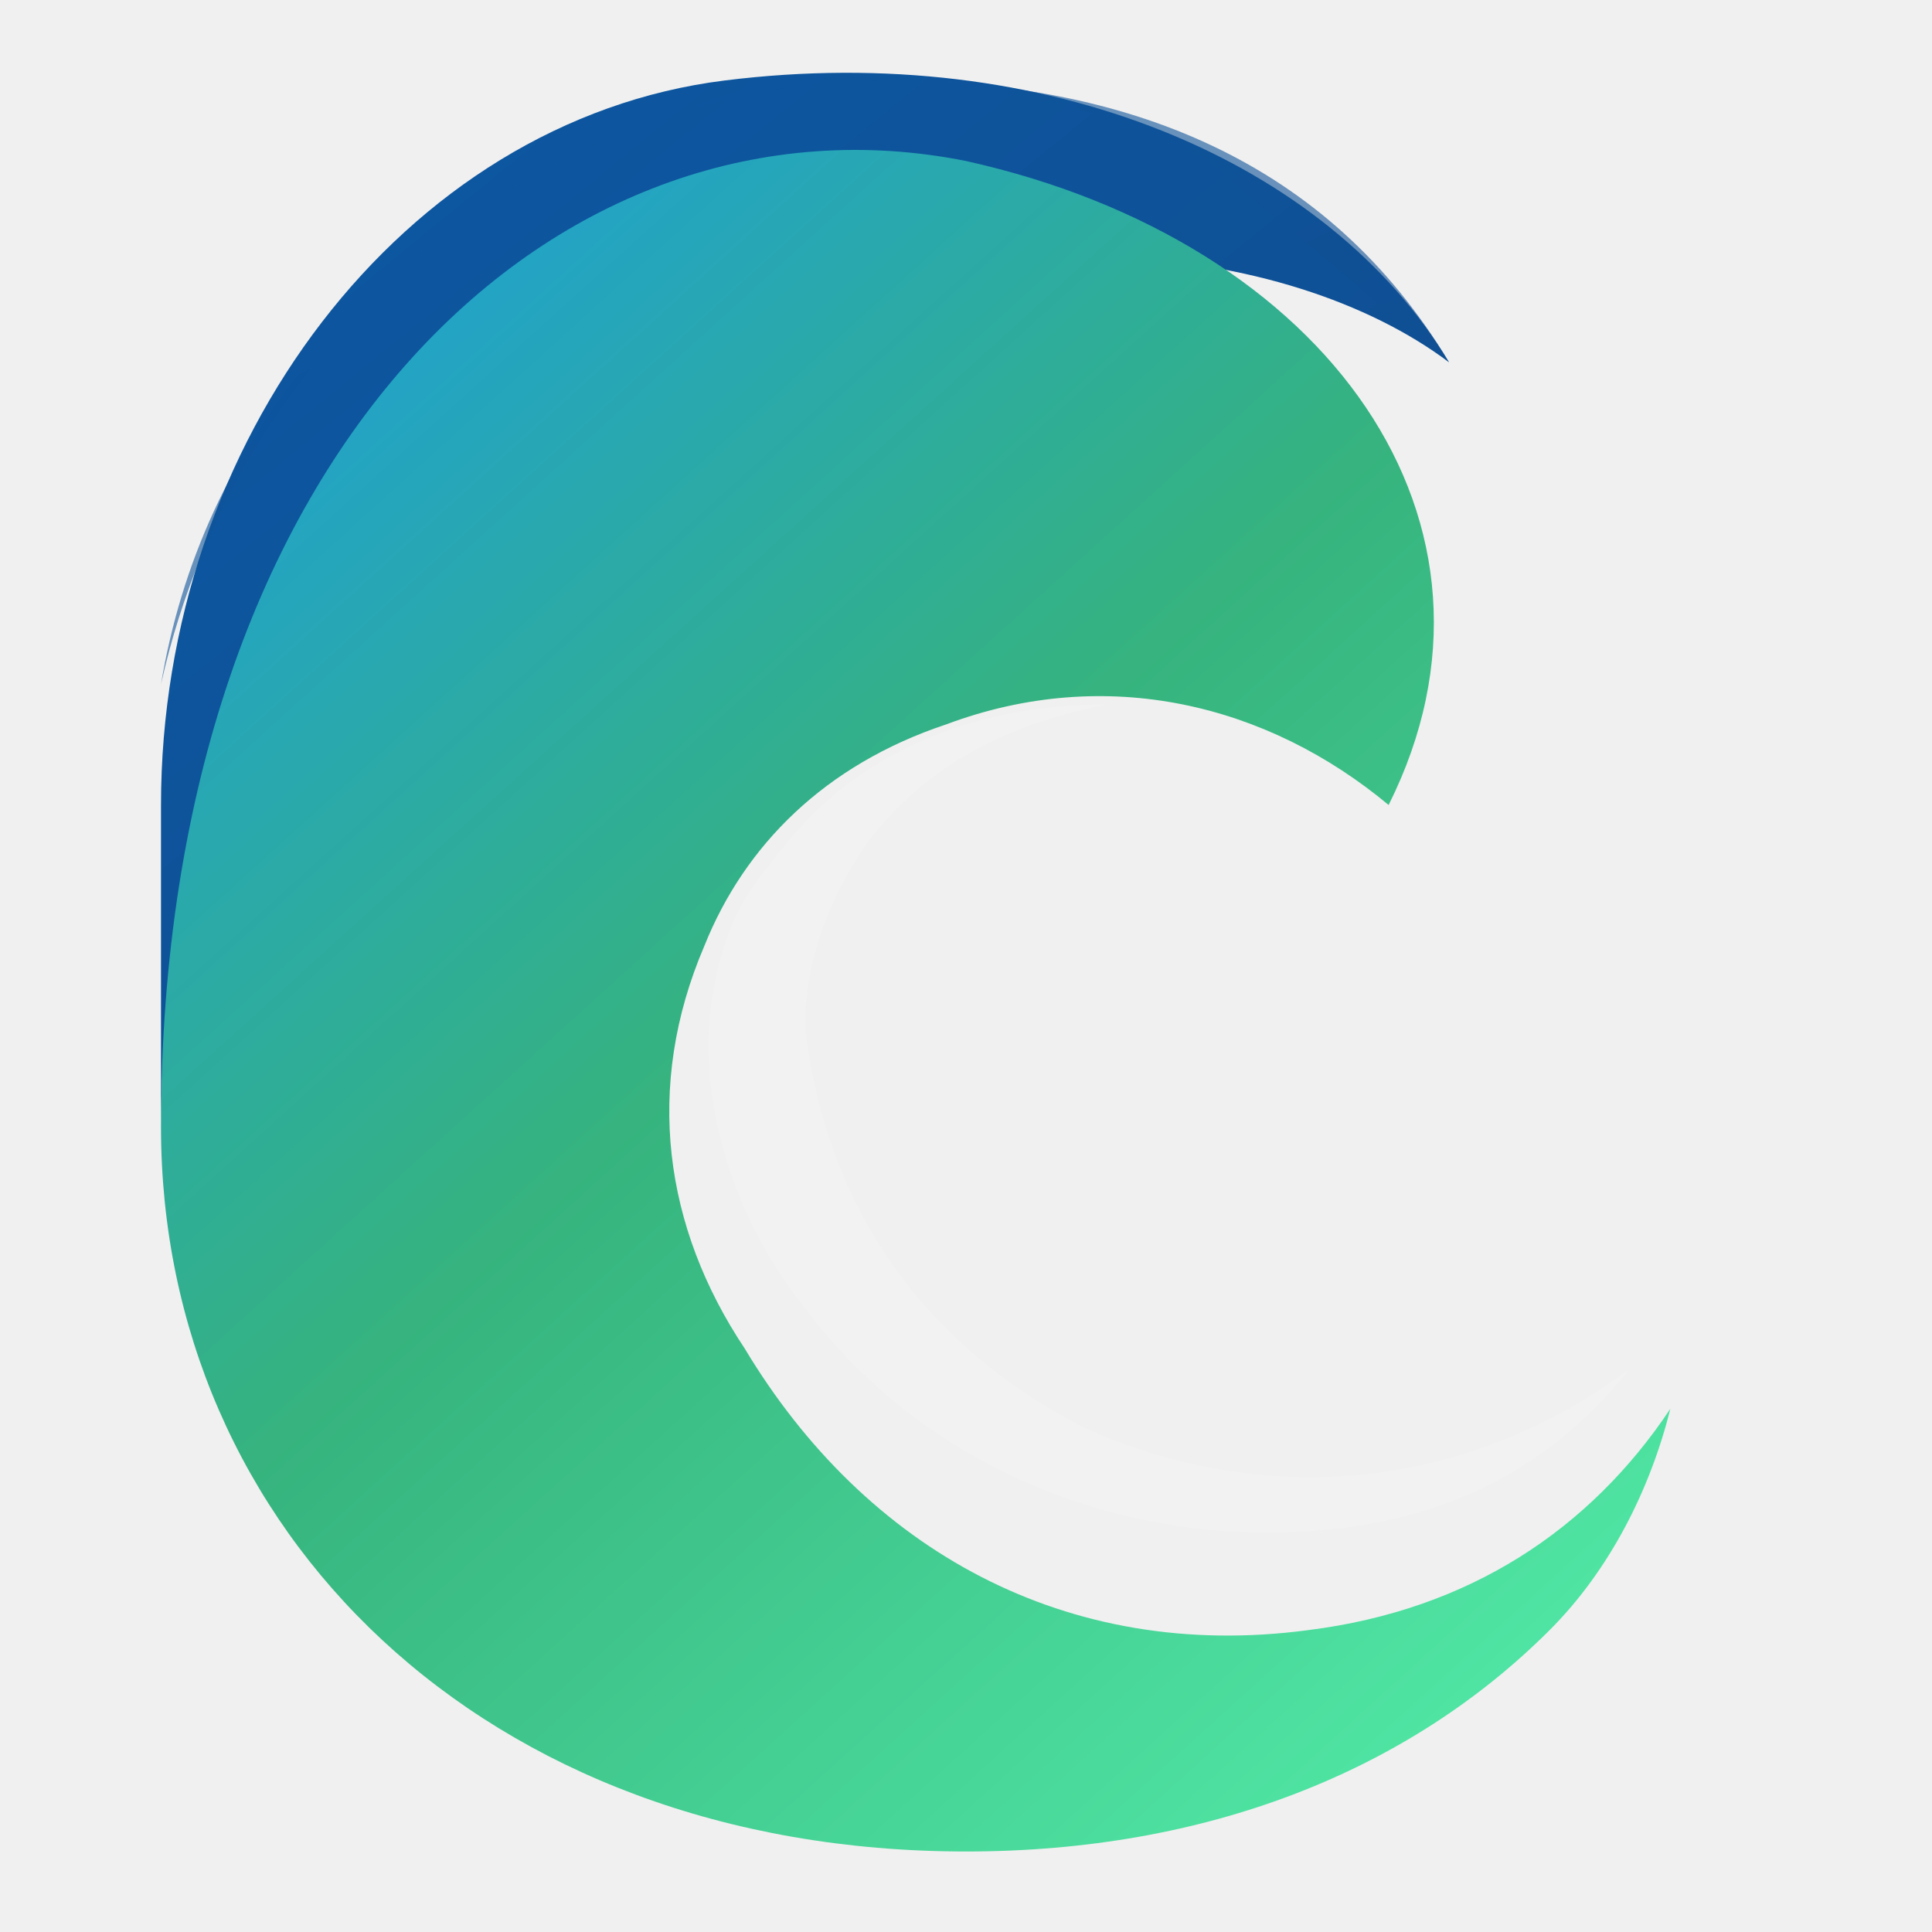
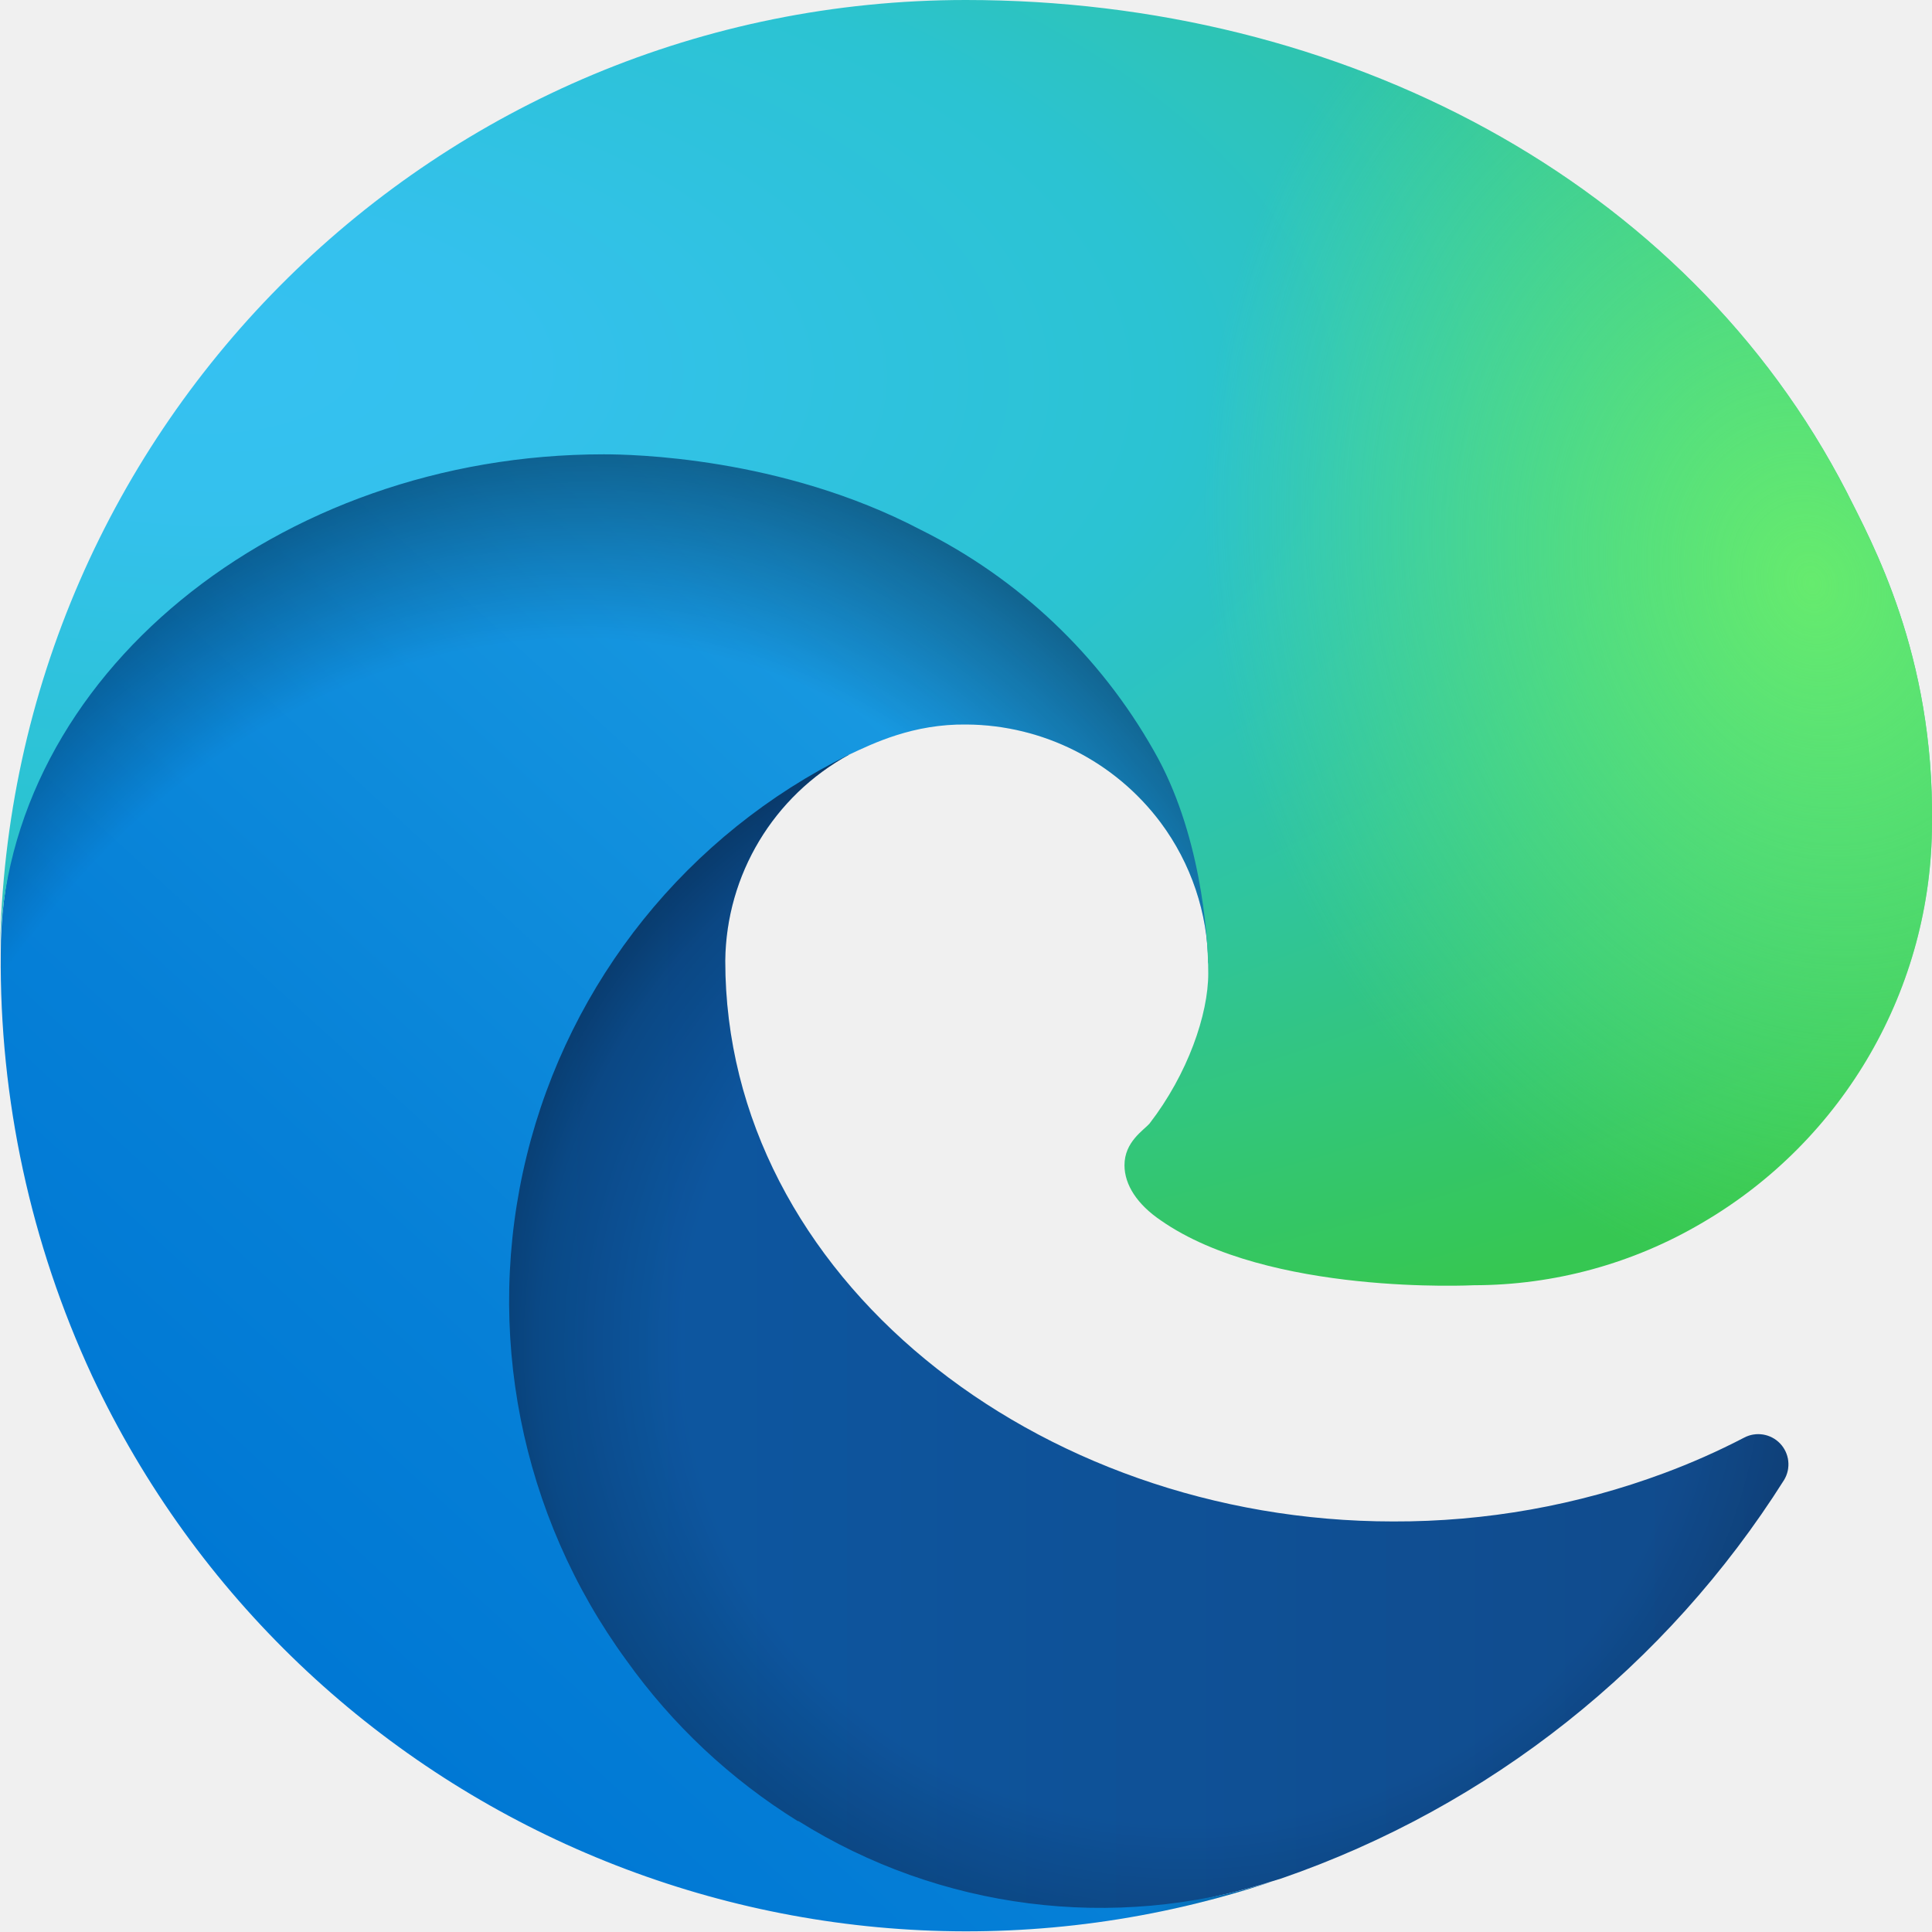
- <svg xmlns="http://www.w3.org/2000/svg" viewBox="0 0 48 48">
+ <svg xmlns="http://www.w3.org/2000/svg" viewBox="0 0 256 256">
  <defs>
-     <linearGradient id="edge-grad1" x1="0" y1="0" x2="1" y2="1">
-       <stop offset="0%" stop-color="#0C59A4" />
-       <stop offset="100%" stop-color="#114A8B" />
+     <radialGradient id="b" cx="161.8" cy="68.9" r="95.4" gradientTransform="matrix(1 0 0 -.95 0 248.8)" gradientUnits="userSpaceOnUse">
+       <stop offset=".7" stop-opacity="0" />
+       <stop offset=".9" stop-opacity=".5" />
+       <stop offset="1" />
+     </radialGradient>
+     <radialGradient id="d" cx="-340.3" cy="63" r="143.2" gradientTransform="matrix(.15 -.99 -.8 -.12 176.6 -125.4)" gradientUnits="userSpaceOnUse">
+       <stop offset=".8" stop-opacity="0" />
+       <stop offset=".9" stop-opacity=".5" />
+       <stop offset="1" />
+     </radialGradient>
+     <radialGradient id="e" cx="113.4" cy="570.2" r="202.4" gradientTransform="matrix(-.04 1 2.13 .08 -1179.5 -106.7)" gradientUnits="userSpaceOnUse">
+       <stop offset="0" stop-color="#35c1f1" />
+       <stop offset=".1" stop-color="#34c1ed" />
+       <stop offset=".2" stop-color="#2fc2df" />
+       <stop offset=".3" stop-color="#2bc3d2" />
+       <stop offset=".7" stop-color="#36c752" />
+     </radialGradient>
+     <radialGradient id="f" cx="376.5" cy="568" r="97.3" gradientTransform="matrix(.28 .96 .78 -.23 -303.8 -148.5)" gradientUnits="userSpaceOnUse">
+       <stop offset="0" stop-color="#66eb6e" />
+       <stop offset="1" stop-color="#66eb6e" stop-opacity="0" />
+     </radialGradient>
+     <linearGradient id="a" x1="63.3" y1="84" x2="241.7" y2="84" gradientTransform="matrix(1 0 0 -1 0 266)" gradientUnits="userSpaceOnUse">
+       <stop offset="0" stop-color="#0c59a4" />
+       <stop offset="1" stop-color="#114a8b" />
    </linearGradient>
-     <linearGradient id="edge-grad2" x1="0" y1="0" x2="0.8" y2="1">
-       <stop offset="0%" stop-color="#1B9DE2" />
-       <stop offset="50%" stop-color="#36B37E" />
-       <stop offset="100%" stop-color="#50E6A4" />
+     <linearGradient id="c" x1="157.3" y1="161.4" x2="46" y2="40.1" gradientTransform="matrix(1 0 0 -1 0 266)" gradientUnits="userSpaceOnUse">
+       <stop offset="0" stop-color="#1b9de2" />
+       <stop offset=".2" stop-color="#1595df" />
+       <stop offset=".7" stop-color="#0680d7" />
+       <stop offset="1" stop-color="#0078d4" />
    </linearGradient>
-     <radialGradient id="edge-rad" cx="0.3" cy="0.4" r="0.8">
-       <stop offset="0%" stop-color="#35C759" stop-opacity="0.8" />
-       <stop offset="100%" stop-color="#35C759" stop-opacity="0" />
-     </radialGradient>
  </defs>
-   <path d="M4 28c0-8 4-15 12-19 8-4 16-3 20 0-3-5-10-8-18-7C10 3 4 11 4 20v8z" fill="url(#edge-grad1)" />
-   <path d="M4 28c0 10 8 18 20 18 6 0 11-2 14.5-5.5 1.5-1.5 2.5-3.5 3-5.5-2 3-5 5-9 5.5-6 .8-11-2-14-7-2-3-2.5-6.5-1-10 1-2.5 3-4.5 6-5.5 4-1.5 8-.5 11 2C38 13 33 6 24 4 14 2 4 11 4 28z" fill="url(#edge-grad2)" />
-   <path d="M36 9c-3-5-8-7-14-7C14 2 6 8 4 17c1-6 5-11 12-14 5-2 10-1 14 1l6 5z" fill="url(#edge-grad1)" opacity="0.6" />
-   <path d="M18 23.5c-1 3 0 6.5 2 9 3 4 8 6 13 5.5 3-.3 5.5-1.5 7.5-4-4 3-9 3.5-13.5 1.5-4-2-6.5-5.5-7-10 0-1.5.5-3 1.5-4.5 1.5-2 3.5-3 6-3.5-3 0-6 1-8 3.5-.8 1-1.2 1.5-1.5 2.5z" fill="white" opacity="0.15" />
+   <path d="M235.7 195.5a93.7 93.7 0 0 1-10.6 4.7 101.9 101.9 0 0 1-35.9 6.4c-47.3 0-88.5-32.5-88.5-74.3a31.5 31.5 0 0 1 16.4-27.3c-42.8 1.8-53.8 46.4-53.8 72.5 0 74 68.1 81.4 82.8 81.4 7.9 0 19.8-2.3 27-4.6l1.3-.4a128.3 128.3 0 0 0 66.6-52.8 4 4 0 0 0-5.3-5.6Z" transform="translate(-4.6 -5)" style="fill:url(#a)" />
+   <path d="M235.7 195.5a93.7 93.7 0 0 1-10.6 4.7 101.9 101.9 0 0 1-35.9 6.4c-47.3 0-88.5-32.5-88.5-74.3a31.5 31.5 0 0 1 16.4-27.3c-42.8 1.8-53.8 46.4-53.8 72.5 0 74 68.1 81.4 82.8 81.4 7.9 0 19.8-2.3 27-4.6l1.3-.4a128.3 128.3 0 0 0 66.6-52.8 4 4 0 0 0-5.3-5.6Z" transform="translate(-4.6 -5)" style="isolation:isolate;opacity:.35;fill:url(#b)" />
+   <path d="M110.3 246.3A79.2 79.2 0 0 1 87.6 225a80.7 80.7 0 0 1 29.5-120c3.2-1.5 8.5-4.1 15.6-4a32.4 32.4 0 0 1 25.7 13 31.9 31.9 0 0 1 6.3 18.7c0-.2 24.5-79.6-80-79.6-43.9 0-80 41.6-80 78.2a130.2 130.2 0 0 0 12.1 56 128 128 0 0 0 156.4 67 75.5 75.5 0 0 1-62.8-8Z" transform="translate(-4.6 -5)" style="fill:url(#c)" />
+   <path d="M110.3 246.3A79.2 79.2 0 0 1 87.6 225a80.7 80.7 0 0 1 29.5-120c3.2-1.5 8.5-4.1 15.6-4a32.4 32.4 0 0 1 25.7 13 31.9 31.9 0 0 1 6.3 18.7c0-.2 24.5-79.6-80-79.6-43.9 0-80 41.6-80 78.2a130.2 130.2 0 0 0 12.1 56 128 128 0 0 0 156.4 67 75.5 75.5 0 0 1-62.8-8Z" transform="translate(-4.6 -5)" style="opacity:.41;fill:url(#d);isolation:isolate" />
+   <path d="M157 153.8c-.9 1-3.4 2.5-3.4 5.6 0 2.6 1.7 5.2 4.8 7.3 14.3 10 41.4 8.6 41.5 8.6a59.6 59.6 0 0 0 30.3-8.3 61.4 61.4 0 0 0 30.4-52.9c.3-22.4-8-37.3-11.3-43.9C228 28.8 182.3 5 132.6 5a128 128 0 0 0-128 126.2c.5-36.5 36.8-66 80-66 3.5 0 23.5.3 42 10a72.6 72.6 0 0 1 30.9 29.3c6.1 10.6 7.2 24.1 7.2 29.5s-2.7 13.3-7.8 19.9Z" transform="translate(-4.6 -5)" style="fill:url(#e)" />
+   <path d="M157 153.8c-.9 1-3.4 2.5-3.4 5.6 0 2.6 1.7 5.2 4.8 7.3 14.3 10 41.4 8.6 41.5 8.6a59.6 59.6 0 0 0 30.3-8.3 61.4 61.4 0 0 0 30.4-52.9c.3-22.4-8-37.3-11.3-43.9C228 28.8 182.3 5 132.6 5a128 128 0 0 0-128 126.2c.5-36.5 36.8-66 80-66 3.5 0 23.5.3 42 10a72.6 72.6 0 0 1 30.9 29.3c6.1 10.6 7.2 24.1 7.2 29.5s-2.7 13.3-7.8 19.9Z" transform="translate(-4.6 -5)" style="fill:url(#f)" />
</svg>
